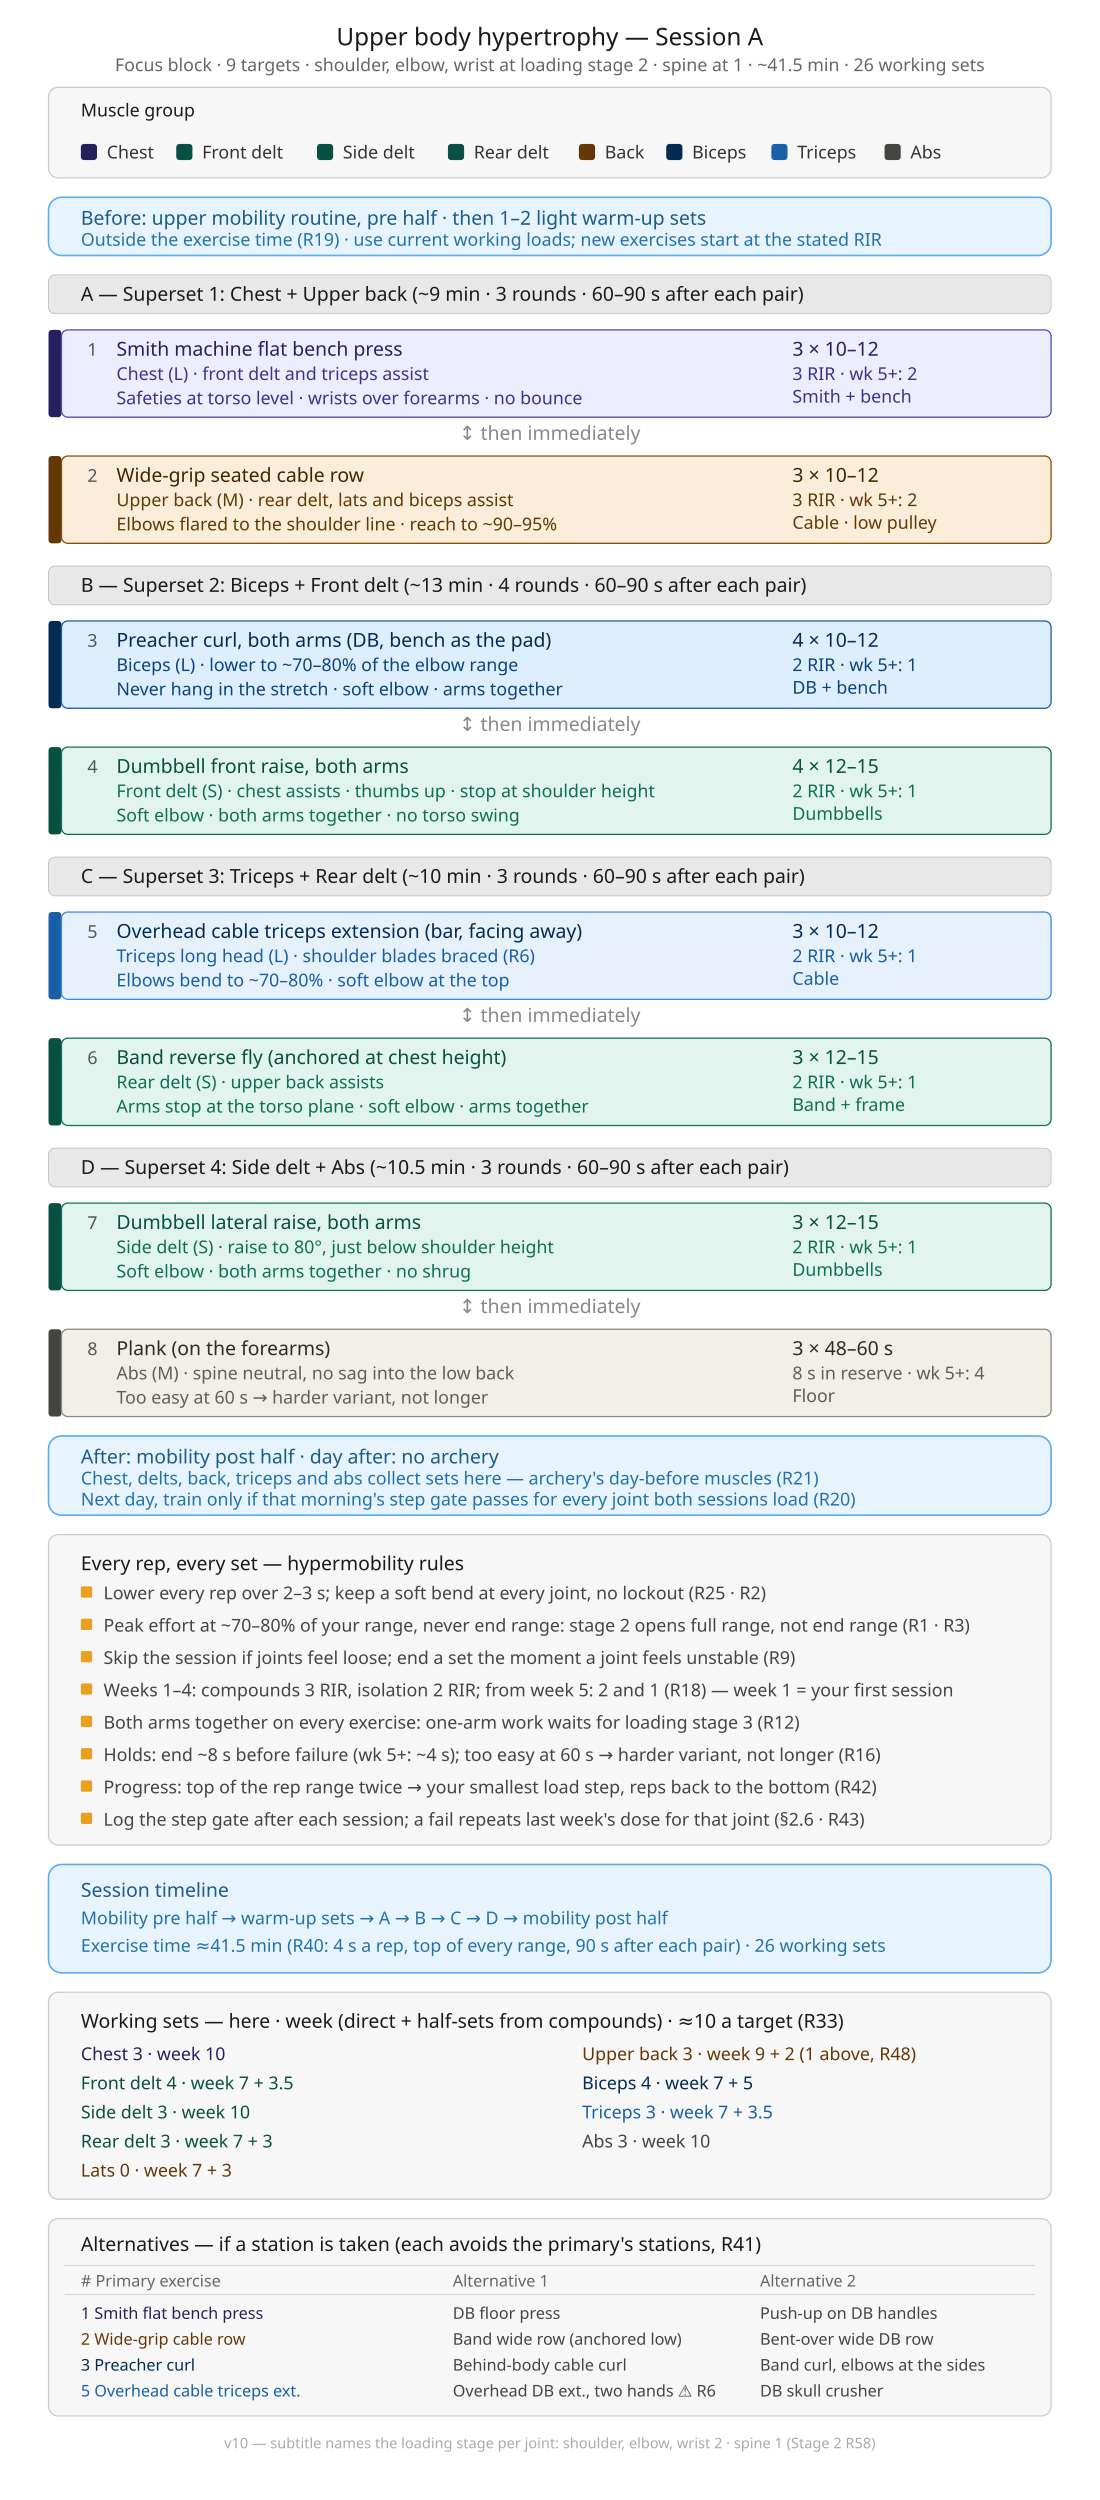
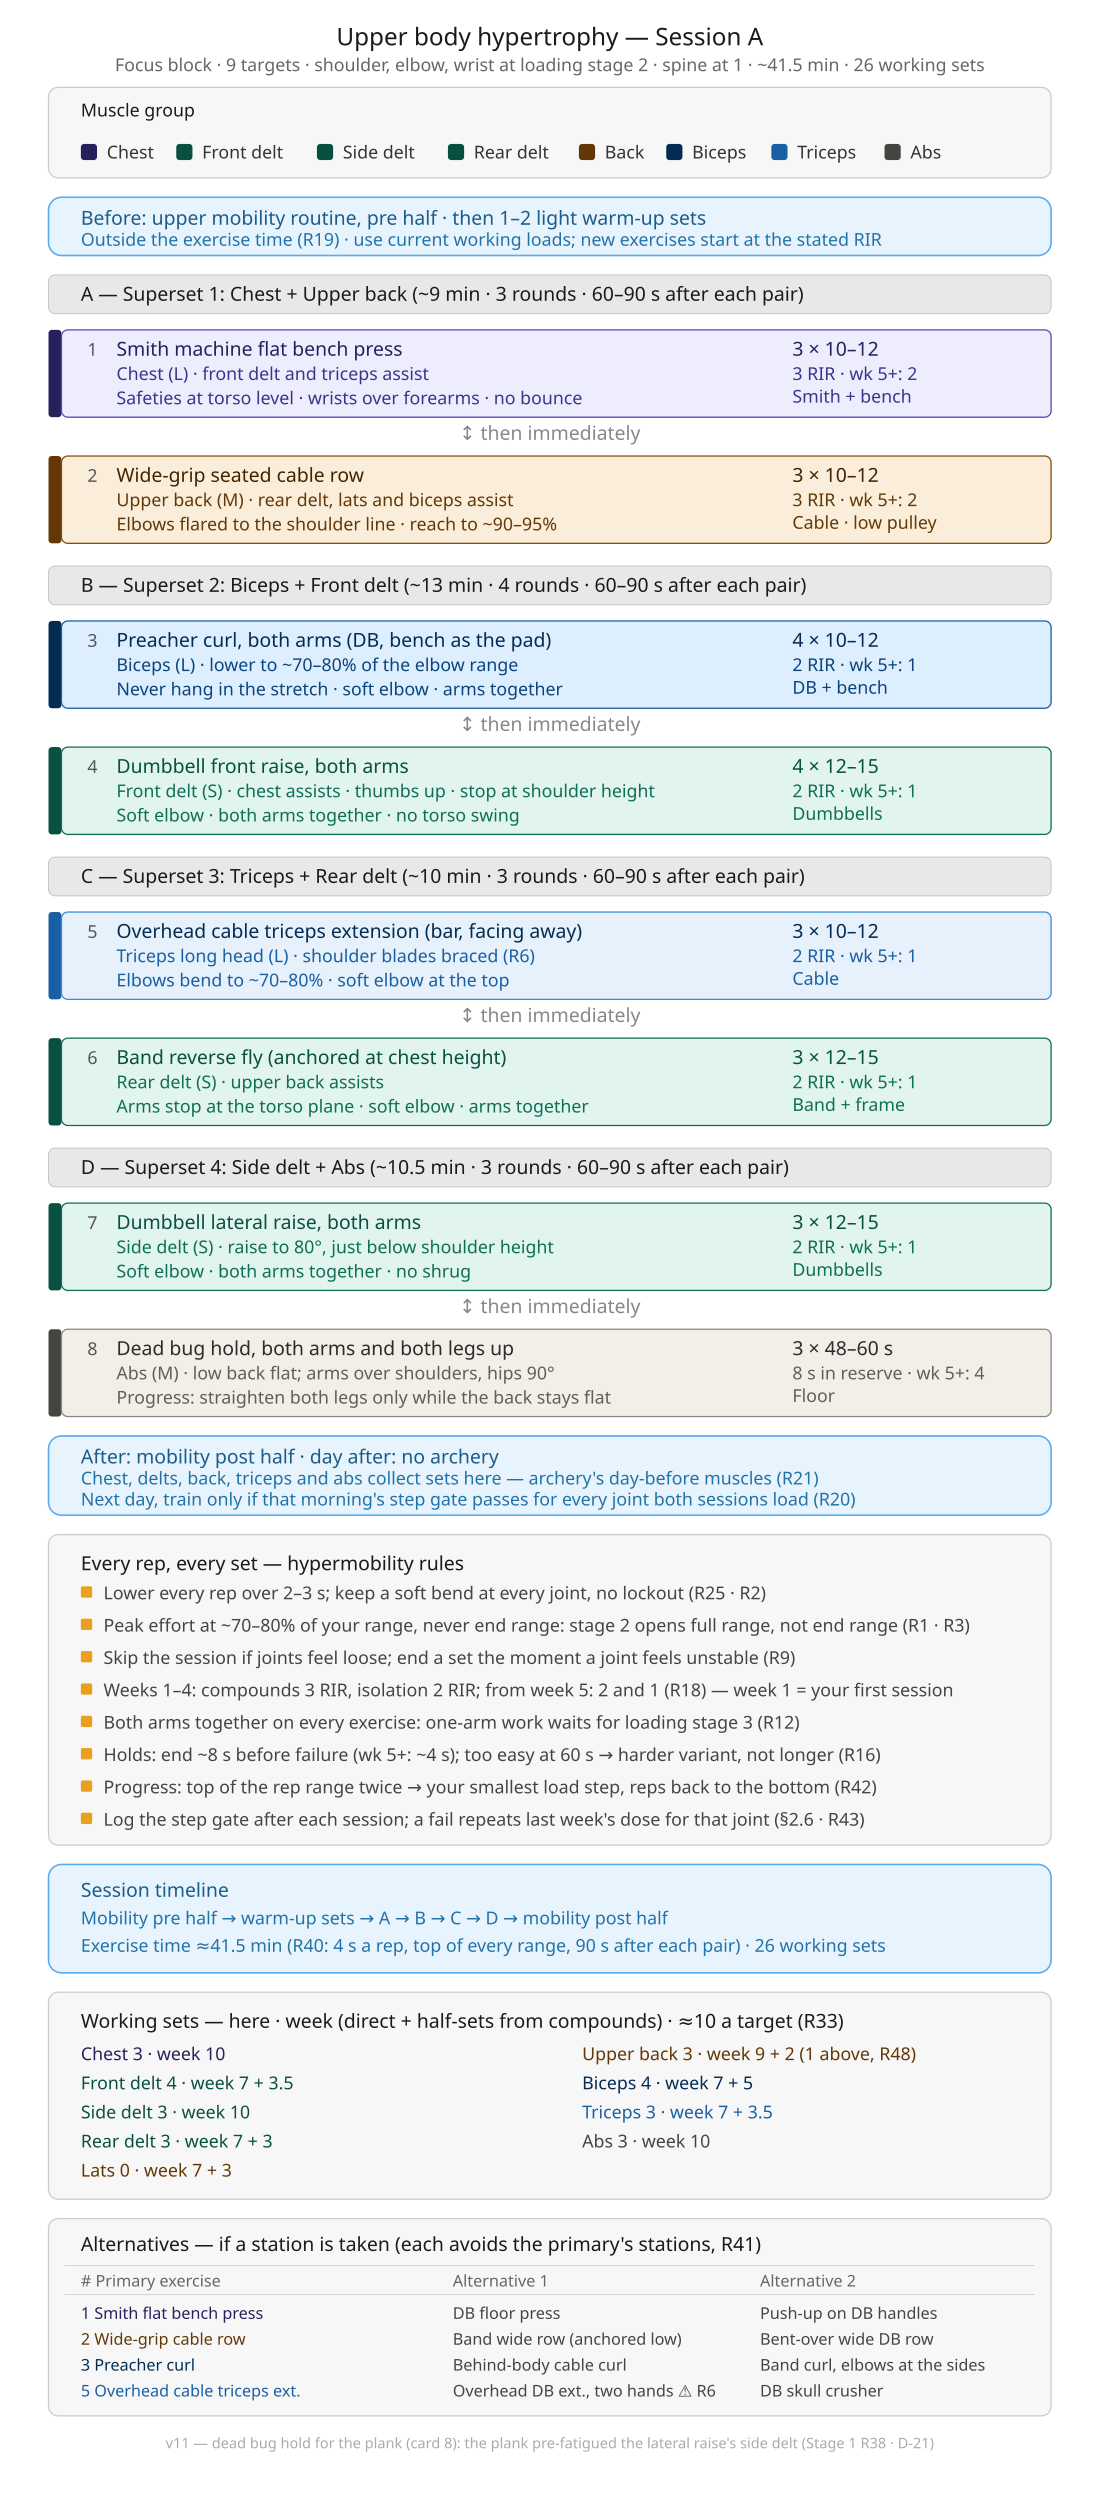
<svg xmlns="http://www.w3.org/2000/svg" width="100%" viewBox="0 0 680 1546" style="font-family: sans-serif;">
  <text font-size="15" font-weight="500" fill="#1a1a1a" x="340" y="28" text-anchor="middle">Upper body hypertrophy — Session A</text>
  <text font-size="11" fill="#666" x="340" y="44" text-anchor="middle">Focus block · 9 targets · shoulder, elbow, wrist at loading stage 2 · spine at 1 · ~41.5 min · 26 working sets</text>
  <rect x="30" y="54" width="620" height="56" rx="6" fill="#f7f7f7" stroke="#ccc" stroke-width="0.8" />
  <text font-size="11" font-weight="500" fill="#1a1a1a" x="50" y="72">Muscle group</text>
  <rect x="50" y="89" width="10" height="10" rx="2" fill="#26215c" />
  <text font-size="11" fill="#333" x="66" y="98">Chest</text>
  <rect x="109" y="89" width="10" height="10" rx="2" fill="#085041" />
  <text font-size="11" fill="#333" x="125" y="98">Front delt</text>
  <rect x="196" y="89" width="10" height="10" rx="2" fill="#085041" />
  <text font-size="11" fill="#333" x="212" y="98">Side delt</text>
  <rect x="277" y="89" width="10" height="10" rx="2" fill="#085041" />
  <text font-size="11" fill="#333" x="293" y="98">Rear delt</text>
  <rect x="358" y="89" width="10" height="10" rx="2" fill="#633806" />
  <text font-size="11" fill="#333" x="374" y="98">Back</text>
  <rect x="412" y="89" width="10" height="10" rx="2" fill="#042c53" />
  <text font-size="11" fill="#333" x="428" y="98">Biceps</text>
  <rect x="477" y="89" width="10" height="10" rx="2" fill="#185fa5" />
  <text font-size="11" fill="#333" x="493" y="98">Triceps</text>
  <rect x="547" y="89" width="10" height="10" rx="2" fill="#444441" />
  <text font-size="11" fill="#333" x="563" y="98">Abs</text>
  <rect x="30" y="122" width="620" height="36" rx="8" fill="#e8f4fd" stroke="#5aabf0" stroke-width="1" />
  <text font-size="12" font-weight="500" fill="#1a5c8a" x="50" y="139">Before: upper mobility routine, pre half · then 1–2 light warm-up sets</text>
  <text font-size="11" fill="#2272a8" x="50" y="152">Outside the exercise time (R19) · use current working loads; new exercises start at the stated RIR</text>
  <rect x="30" y="170" width="620" height="24" rx="4" fill="#e8e8e8" stroke="#bbb" stroke-width="0.5" />
  <text font-size="12" font-weight="500" fill="#1a1a1a" x="50" y="186">A — Superset 1: Chest + Upper back  (~9 min · 3 rounds · 60–90 s after each pair)</text>
  <rect x="30" y="204" width="8" height="54" rx="2" fill="#26215c" />
  <rect x="38" y="204" width="612" height="54" rx="4" fill="#eeedfe" stroke="#534ab7" stroke-width="0.8" />
  <text font-size="11" font-weight="500" fill="#555" x="54" y="220">1</text>
  <text font-size="12" font-weight="500" fill="#26215c" x="72" y="220">Smith machine flat bench press</text>
  <text font-size="11" fill="#3c3489" x="72" y="235">Chest (L) · front delt and triceps assist</text>
  <text font-size="11" fill="#3c3489" x="72" y="250">Safeties at torso level · wrists over forearms · no bounce</text>
  <text font-size="12" font-weight="500" fill="#26215c" x="490" y="220">3 × 10–12</text>
  <text font-size="11" fill="#3c3489" x="490" y="235">3 RIR · wk 5+: 2</text>
  <text font-size="11" fill="#3c3489" x="490" y="249">Smith + bench</text>
  <text font-size="12" fill="#888" x="340" y="272" text-anchor="middle">↕ then immediately</text>
  <rect x="30" y="282" width="8" height="54" rx="2" fill="#633806" />
  <rect x="38" y="282" width="612" height="54" rx="4" fill="#faeeda" stroke="#854f0b" stroke-width="0.8" />
  <text font-size="11" font-weight="500" fill="#555" x="54" y="298">2</text>
  <text font-size="12" font-weight="500" fill="#412402" x="72" y="298">Wide-grip seated cable row</text>
  <text font-size="11" fill="#633806" x="72" y="313">Upper back (M) · rear delt, lats and biceps assist</text>
  <text font-size="11" fill="#633806" x="72" y="328">Elbows flared to the shoulder line · reach to ~90–95%</text>
  <text font-size="12" font-weight="500" fill="#412402" x="490" y="298">3 × 10–12</text>
  <text font-size="11" fill="#633806" x="490" y="313">3 RIR · wk 5+: 2</text>
  <text font-size="11" fill="#633806" x="490" y="327">Cable · low pulley</text>
  <rect x="30" y="350" width="620" height="24" rx="4" fill="#e8e8e8" stroke="#bbb" stroke-width="0.5" />
  <text font-size="12" font-weight="500" fill="#1a1a1a" x="50" y="366">B — Superset 2: Biceps + Front delt  (~13 min · 4 rounds · 60–90 s after each pair)</text>
  <rect x="30" y="384" width="8" height="54" rx="2" fill="#042c53" />
  <rect x="38" y="384" width="612" height="54" rx="4" fill="#ddeeff" stroke="#185fa5" stroke-width="0.8" />
  <text font-size="11" font-weight="500" fill="#555" x="54" y="400">3</text>
  <text font-size="12" font-weight="500" fill="#042c53" x="72" y="400">Preacher curl, both arms (DB, bench as the pad)</text>
  <text font-size="11" fill="#0c447c" x="72" y="415">Biceps (L) · lower to ~70–80% of the elbow range</text>
  <text font-size="11" fill="#0c447c" x="72" y="430">Never hang in the stretch · soft elbow · arms together</text>
  <text font-size="12" font-weight="500" fill="#042c53" x="490" y="400">4 × 10–12</text>
  <text font-size="11" fill="#0c447c" x="490" y="415">2 RIR · wk 5+: 1</text>
  <text font-size="11" fill="#0c447c" x="490" y="429">DB + bench</text>
  <text font-size="12" fill="#888" x="340" y="452" text-anchor="middle">↕ then immediately</text>
  <rect x="30" y="462" width="8" height="54" rx="2" fill="#085041" />
  <rect x="38" y="462" width="612" height="54" rx="4" fill="#e1f5ee" stroke="#0f6e56" stroke-width="0.8" />
  <text font-size="11" font-weight="500" fill="#555" x="54" y="478">4</text>
  <text font-size="12" font-weight="500" fill="#085041" x="72" y="478">Dumbbell front raise, both arms</text>
  <text font-size="11" fill="#0f6e56" x="72" y="493">Front delt (S) · chest assists · thumbs up · stop at shoulder height</text>
  <text font-size="11" fill="#0f6e56" x="72" y="508">Soft elbow · both arms together · no torso swing</text>
  <text font-size="12" font-weight="500" fill="#085041" x="490" y="478">4 × 12–15</text>
  <text font-size="11" fill="#0f6e56" x="490" y="493">2 RIR · wk 5+: 1</text>
  <text font-size="11" fill="#0f6e56" x="490" y="507">Dumbbells</text>
  <rect x="30" y="530" width="620" height="24" rx="4" fill="#e8e8e8" stroke="#bbb" stroke-width="0.5" />
  <text font-size="12" font-weight="500" fill="#1a1a1a" x="50" y="546">C — Superset 3: Triceps + Rear delt  (~10 min · 3 rounds · 60–90 s after each pair)</text>
  <rect x="30" y="564" width="8" height="54" rx="2" fill="#185fa5" />
  <rect x="38" y="564" width="612" height="54" rx="4" fill="#e6f1fb" stroke="#378add" stroke-width="0.8" />
  <text font-size="11" font-weight="500" fill="#555" x="54" y="580">5</text>
  <text font-size="12" font-weight="500" fill="#042c53" x="72" y="580">Overhead cable triceps extension (bar, facing away)</text>
  <text font-size="11" fill="#185fa5" x="72" y="595">Triceps long head (L) · shoulder blades braced (R6)</text>
  <text font-size="11" fill="#185fa5" x="72" y="610">Elbows bend to ~70–80% · soft elbow at the top</text>
  <text font-size="12" font-weight="500" fill="#042c53" x="490" y="580">3 × 10–12</text>
  <text font-size="11" fill="#185fa5" x="490" y="595">2 RIR · wk 5+: 1</text>
  <text font-size="11" fill="#185fa5" x="490" y="609">Cable</text>
  <text font-size="12" fill="#888" x="340" y="632" text-anchor="middle">↕ then immediately</text>
  <rect x="30" y="642" width="8" height="54" rx="2" fill="#085041" />
  <rect x="38" y="642" width="612" height="54" rx="4" fill="#e1f5ee" stroke="#0f6e56" stroke-width="0.8" />
  <text font-size="11" font-weight="500" fill="#555" x="54" y="658">6</text>
  <text font-size="12" font-weight="500" fill="#085041" x="72" y="658">Band reverse fly (anchored at chest height)</text>
  <text font-size="11" fill="#0f6e56" x="72" y="673">Rear delt (S) · upper back assists</text>
  <text font-size="11" fill="#0f6e56" x="72" y="688">Arms stop at the torso plane · soft elbow · arms together</text>
  <text font-size="12" font-weight="500" fill="#085041" x="490" y="658">3 × 12–15</text>
  <text font-size="11" fill="#0f6e56" x="490" y="673">2 RIR · wk 5+: 1</text>
  <text font-size="11" fill="#0f6e56" x="490" y="687">Band + frame</text>
  <rect x="30" y="710" width="620" height="24" rx="4" fill="#e8e8e8" stroke="#bbb" stroke-width="0.5" />
  <text font-size="12" font-weight="500" fill="#1a1a1a" x="50" y="726">D — Superset 4: Side delt + Abs  (~10.5 min · 3 rounds · 60–90 s after each pair)</text>
  <rect x="30" y="744" width="8" height="54" rx="2" fill="#085041" />
  <rect x="38" y="744" width="612" height="54" rx="4" fill="#e1f5ee" stroke="#0f6e56" stroke-width="0.8" />
  <text font-size="11" font-weight="500" fill="#555" x="54" y="760">7</text>
  <text font-size="12" font-weight="500" fill="#085041" x="72" y="760">Dumbbell lateral raise, both arms</text>
  <text font-size="11" fill="#0f6e56" x="72" y="775">Side delt (S) · raise to 80°, just below shoulder height</text>
  <text font-size="11" fill="#0f6e56" x="72" y="790">Soft elbow · both arms together · no shrug</text>
  <text font-size="12" font-weight="500" fill="#085041" x="490" y="760">3 × 12–15</text>
  <text font-size="11" fill="#0f6e56" x="490" y="775">2 RIR · wk 5+: 1</text>
  <text font-size="11" fill="#0f6e56" x="490" y="789">Dumbbells</text>
  <text font-size="12" fill="#888" x="340" y="812" text-anchor="middle">↕ then immediately</text>
  <rect x="30" y="822" width="8" height="54" rx="2" fill="#444441" />
  <rect x="38" y="822" width="612" height="54" rx="4" fill="#f1efe8" stroke="#888780" stroke-width="0.8" />
  <text font-size="11" font-weight="500" fill="#555" x="54" y="838">8</text>
-   <text font-size="12" font-weight="500" fill="#2c2c2a" x="72" y="838">Plank (on the forearms)</text>
-   <text font-size="11" fill="#5f5e5a" x="72" y="853">Abs (M) · spine neutral, no sag into the low back</text>
-   <text font-size="11" fill="#5f5e5a" x="72" y="868">Too easy at 60 s → harder variant, not longer</text>
+   <text font-size="12" font-weight="500" fill="#2c2c2a" x="72" y="838">Dead bug hold, both arms and both legs up</text>
+   <text font-size="11" fill="#5f5e5a" x="72" y="853">Abs (M) · low back flat; arms over shoulders, hips 90°</text>
+   <text font-size="11" fill="#5f5e5a" x="72" y="868">Progress: straighten both legs only while the back stays flat</text>
  <text font-size="12" font-weight="500" fill="#2c2c2a" x="490" y="838">3 × 48–60 s</text>
  <text font-size="11" fill="#5f5e5a" x="490" y="853">8 s in reserve · wk 5+: 4</text>
  <text font-size="11" fill="#5f5e5a" x="490" y="867">Floor</text>
  <rect x="30" y="888" width="620" height="49" rx="8" fill="#e8f4fd" stroke="#5aabf0" stroke-width="1" />
  <text font-size="12" font-weight="500" fill="#1a5c8a" x="50" y="905">After: mobility post half · day after: no archery</text>
  <text font-size="11" fill="#2272a8" x="50" y="918">Chest, delts, back, triceps and abs collect sets here — archery's day-before muscles (R21)</text>
  <text font-size="11" fill="#2272a8" x="50" y="931">Next day, train only if that morning's step gate passes for every joint both sessions load (R20)</text>
  <rect x="30" y="949" width="620" height="192" rx="6" fill="#f7f7f7" stroke="#ccc" stroke-width="0.8" />
  <text font-size="12" font-weight="500" fill="#1a1a1a" x="50" y="971">Every rep, every set — hypermobility rules</text>
  <rect x="50" y="981" width="7" height="7" rx="1" fill="#e8a020" />
  <text font-size="11" fill="#444" x="64" y="989">Lower every rep over 2–3 s; keep a soft bend at every joint, no lockout (R25 · R2)</text>
  <rect x="50" y="1001" width="7" height="7" rx="1" fill="#e8a020" />
  <text font-size="11" fill="#444" x="64" y="1009">Peak effort at ~70–80% of your range, never end range: stage 2 opens full range, not end range (R1 · R3)</text>
  <rect x="50" y="1021" width="7" height="7" rx="1" fill="#e8a020" />
  <text font-size="11" fill="#444" x="64" y="1029">Skip the session if joints feel loose; end a set the moment a joint feels unstable (R9)</text>
  <rect x="50" y="1041" width="7" height="7" rx="1" fill="#e8a020" />
  <text font-size="11" fill="#444" x="64" y="1049">Weeks 1–4: compounds 3 RIR, isolation 2 RIR; from week 5: 2 and 1 (R18) — week 1 = your first session</text>
  <rect x="50" y="1061" width="7" height="7" rx="1" fill="#e8a020" />
  <text font-size="11" fill="#444" x="64" y="1069">Both arms together on every exercise: one-arm work waits for loading stage 3 (R12)</text>
  <rect x="50" y="1081" width="7" height="7" rx="1" fill="#e8a020" />
  <text font-size="11" fill="#444" x="64" y="1089">Holds: end ~8 s before failure (wk 5+: ~4 s); too easy at 60 s → harder variant, not longer (R16)</text>
  <rect x="50" y="1101" width="7" height="7" rx="1" fill="#e8a020" />
  <text font-size="11" fill="#444" x="64" y="1109">Progress: top of the rep range twice → your smallest load step, reps back to the bottom (R42)</text>
  <rect x="50" y="1121" width="7" height="7" rx="1" fill="#e8a020" />
  <text font-size="11" fill="#444" x="64" y="1129">Log the step gate after each session; a fail repeats last week's dose for that joint (§2.6 · R43)</text>
  <rect x="30" y="1153" width="620" height="67" rx="8" fill="#e8f4fd" stroke="#5aabf0" stroke-width="1" />
  <text font-size="12" font-weight="500" fill="#1a5c8a" x="50" y="1173">Session timeline</text>
  <text font-size="11" fill="#2272a8" x="50" y="1190">Mobility pre half → warm-up sets → A → B → C → D → mobility post half</text>
  <text font-size="11" fill="#2272a8" x="50" y="1207">Exercise time ≈41.5 min (R40: 4 s a rep, top of every range, 90 s after each pair) · 26 working sets</text>
  <rect x="30" y="1232" width="620" height="128" rx="6" fill="#f7f7f7" stroke="#ccc" stroke-width="0.8" />
  <text font-size="12" font-weight="500" fill="#1a1a1a" x="50" y="1254">Working sets — here · week (direct + half-sets from compounds) · ≈10 a target (R33)</text>
  <text font-size="11" fill="#26215c" x="50" y="1274">Chest 3 · week 10</text>
  <text font-size="11" fill="#085041" x="50" y="1292">Front delt 4 · week 7 + 3.5</text>
  <text font-size="11" fill="#085041" x="50" y="1310">Side delt 3 · week 10</text>
  <text font-size="11" fill="#085041" x="50" y="1328">Rear delt 3 · week 7 + 3</text>
  <text font-size="11" fill="#633806" x="50" y="1346">Lats 0 · week 7 + 3</text>
  <text font-size="11" fill="#633806" x="360" y="1274">Upper back 3 · week 9 + 2 (1 above, R48)</text>
  <text font-size="11" fill="#042c53" x="360" y="1292">Biceps 4 · week 7 + 5</text>
  <text font-size="11" fill="#185fa5" x="360" y="1310">Triceps 3 · week 7 + 3.5</text>
  <text font-size="11" fill="#444441" x="360" y="1328">Abs 3 · week 10</text>
  <rect x="30" y="1372" width="620" height="122" rx="6" fill="#f7f7f7" stroke="#ccc" stroke-width="0.8" />
  <text font-size="12" font-weight="500" fill="#1a1a1a" x="50" y="1392">Alternatives — if a station is taken (each avoids the primary's stations, R41)</text>
  <line x1="40" y1="1401" x2="640" y2="1401" stroke="#ccc" stroke-width="0.5" />
  <text font-size="10" font-weight="500" fill="#666" x="50" y="1414">#  Primary exercise</text>
  <text font-size="10" font-weight="500" fill="#666" x="280" y="1414">Alternative 1</text>
  <text font-size="10" font-weight="500" fill="#666" x="470" y="1414">Alternative 2</text>
  <line x1="40" y1="1419" x2="640" y2="1419" stroke="#ccc" stroke-width="0.5" />
  <text font-size="10" fill="#26215c" x="50" y="1434">1  Smith flat bench press</text>
  <text font-size="10" fill="#444" x="280" y="1434">DB floor press</text>
  <text font-size="10" fill="#444" x="470" y="1434">Push-up on DB handles</text>
  <text font-size="10" fill="#633806" x="50" y="1450">2  Wide-grip cable row</text>
  <text font-size="10" fill="#444" x="280" y="1450">Band wide row (anchored low)</text>
  <text font-size="10" fill="#444" x="470" y="1450">Bent-over wide DB row</text>
  <text font-size="10" fill="#042c53" x="50" y="1466">3  Preacher curl</text>
  <text font-size="10" fill="#444" x="280" y="1466">Behind-body cable curl</text>
  <text font-size="10" fill="#444" x="470" y="1466">Band curl, elbows at the sides</text>
  <text font-size="10" fill="#185fa5" x="50" y="1482">5  Overhead cable triceps ext.</text>
  <text font-size="10" fill="#444" x="280" y="1482">Overhead DB ext., two hands ⚠ R6</text>
  <text font-size="10" fill="#444" x="470" y="1482">DB skull crusher</text>
-   <text font-size="9" fill="#aaa" x="340" y="1514" text-anchor="middle">v10 — subtitle names the loading stage per joint: shoulder, elbow, wrist 2 · spine 1 (Stage 2 R58)</text>
+   <text font-size="9" fill="#aaa" x="340" y="1514" text-anchor="middle">v11 — dead bug hold for the plank (card 8): the plank pre-fatigued the lateral raise's side delt (Stage 1 R38 · D-21)</text>
</svg>
